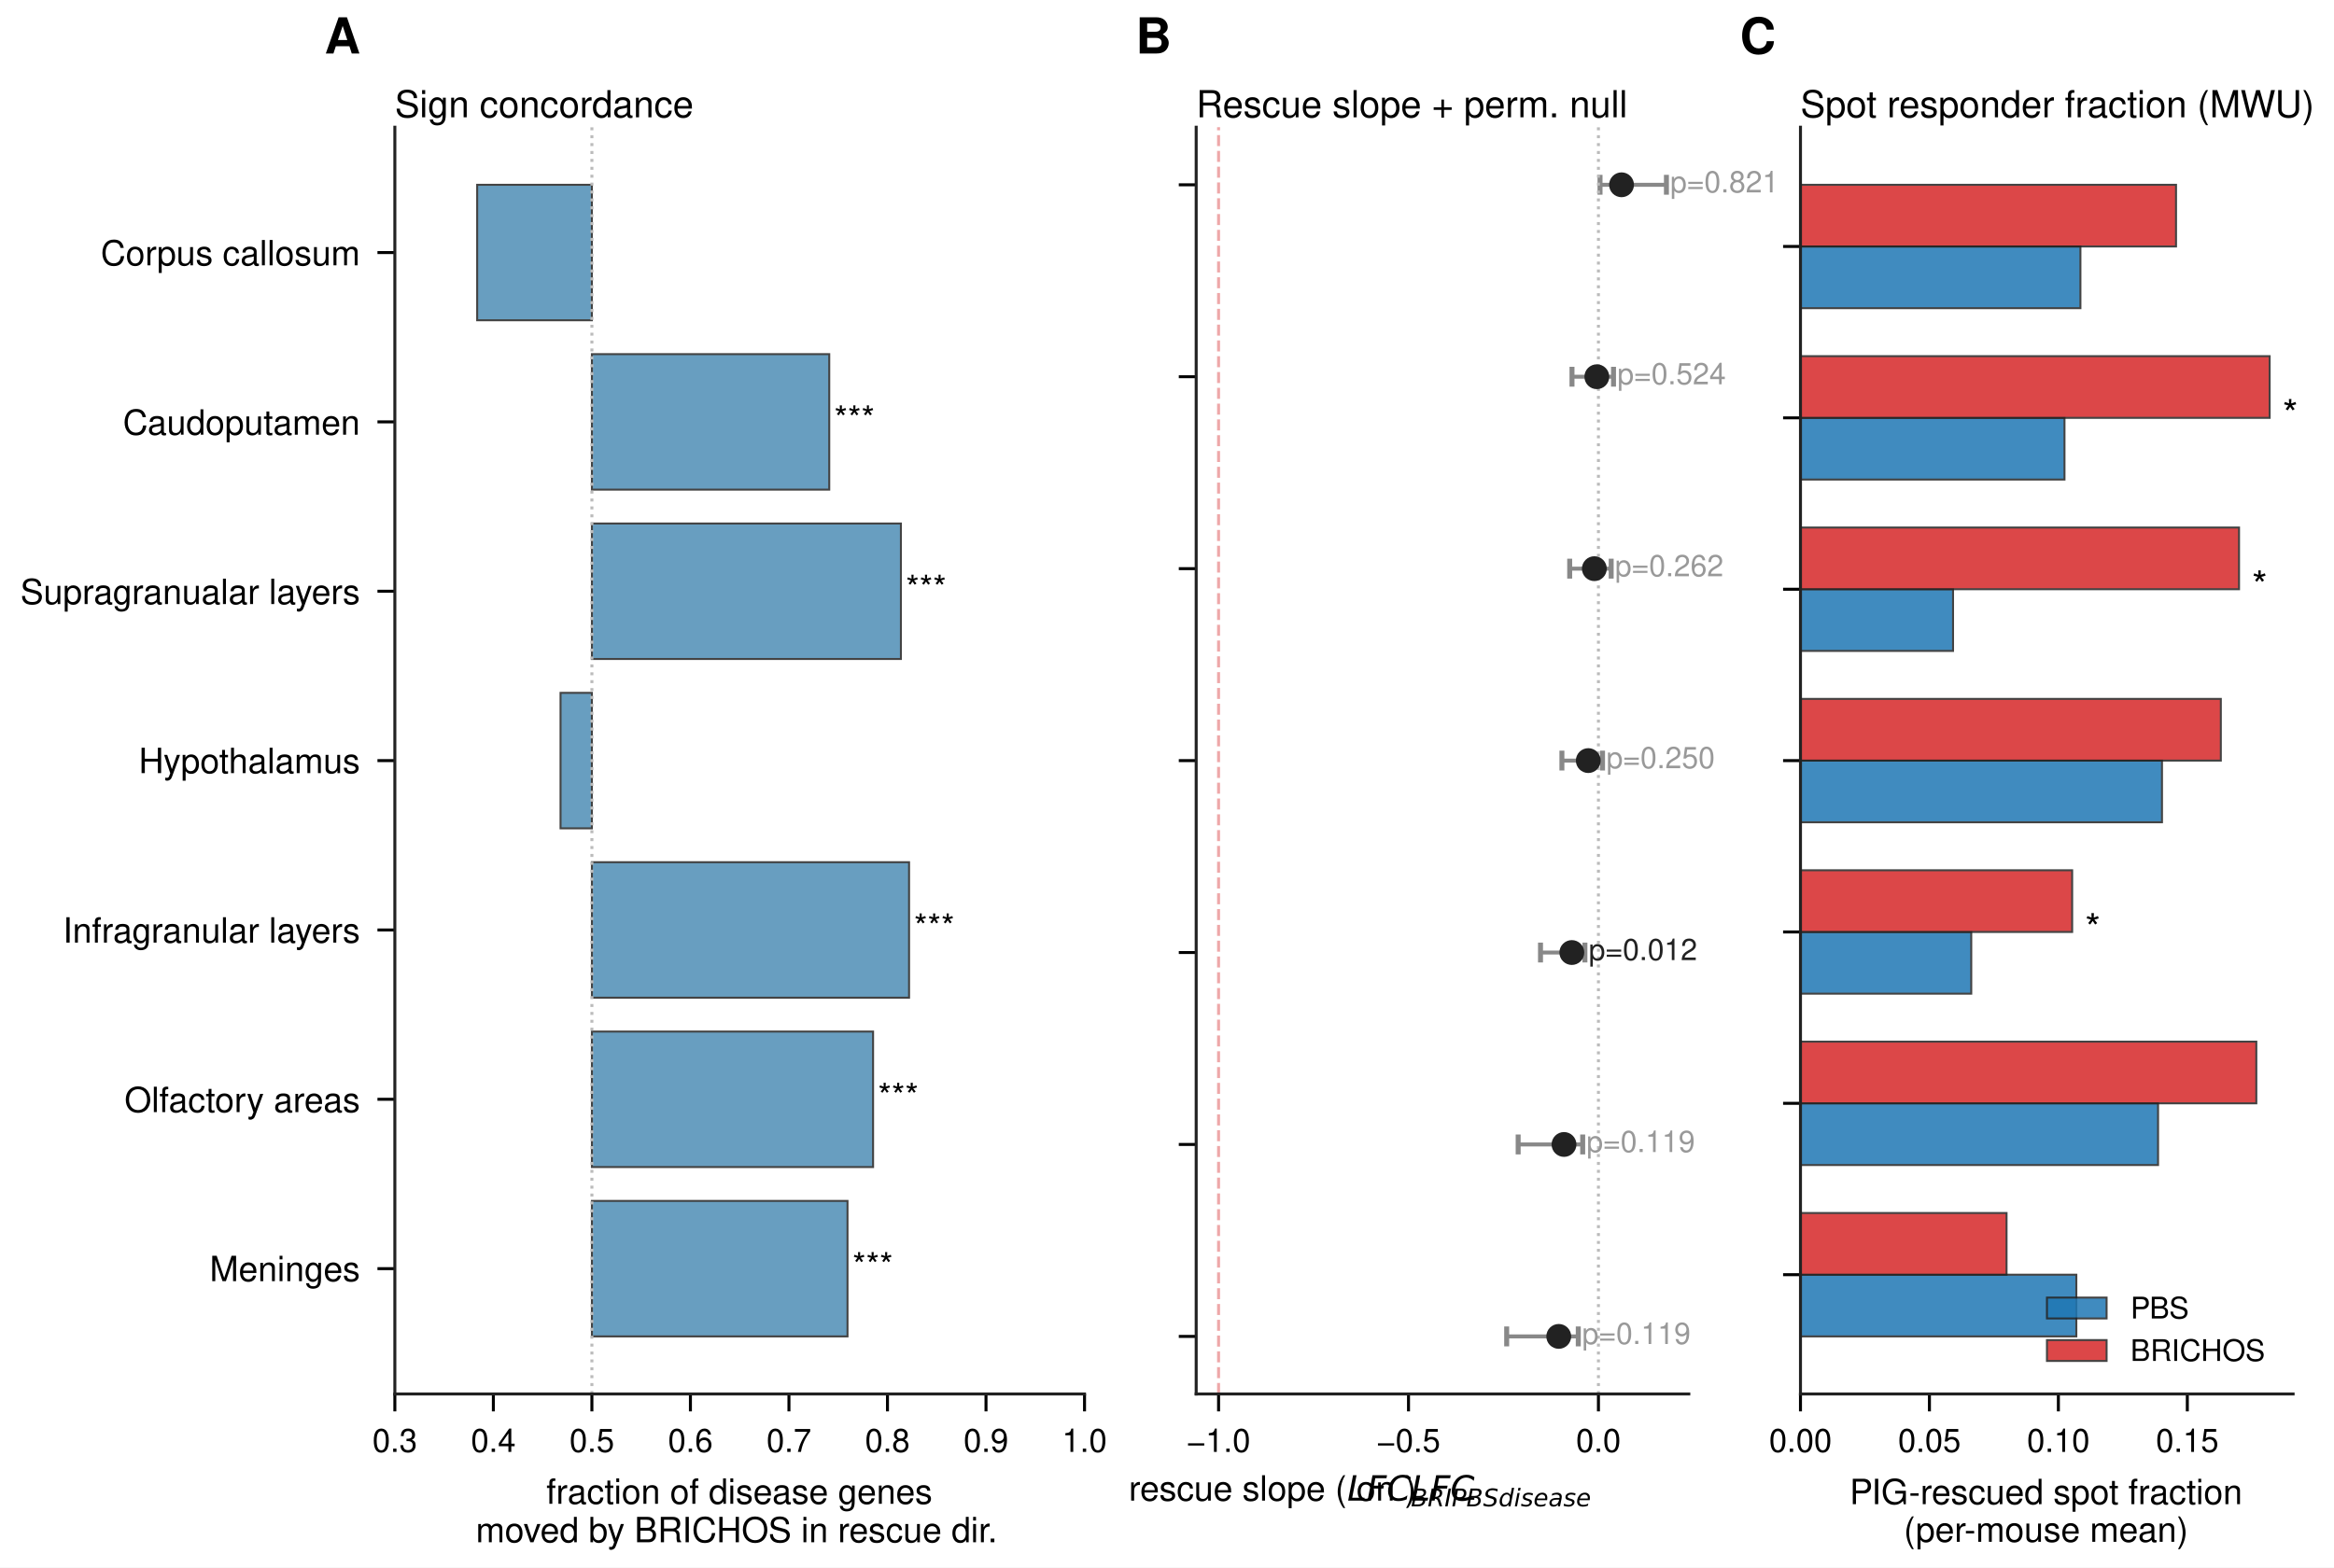
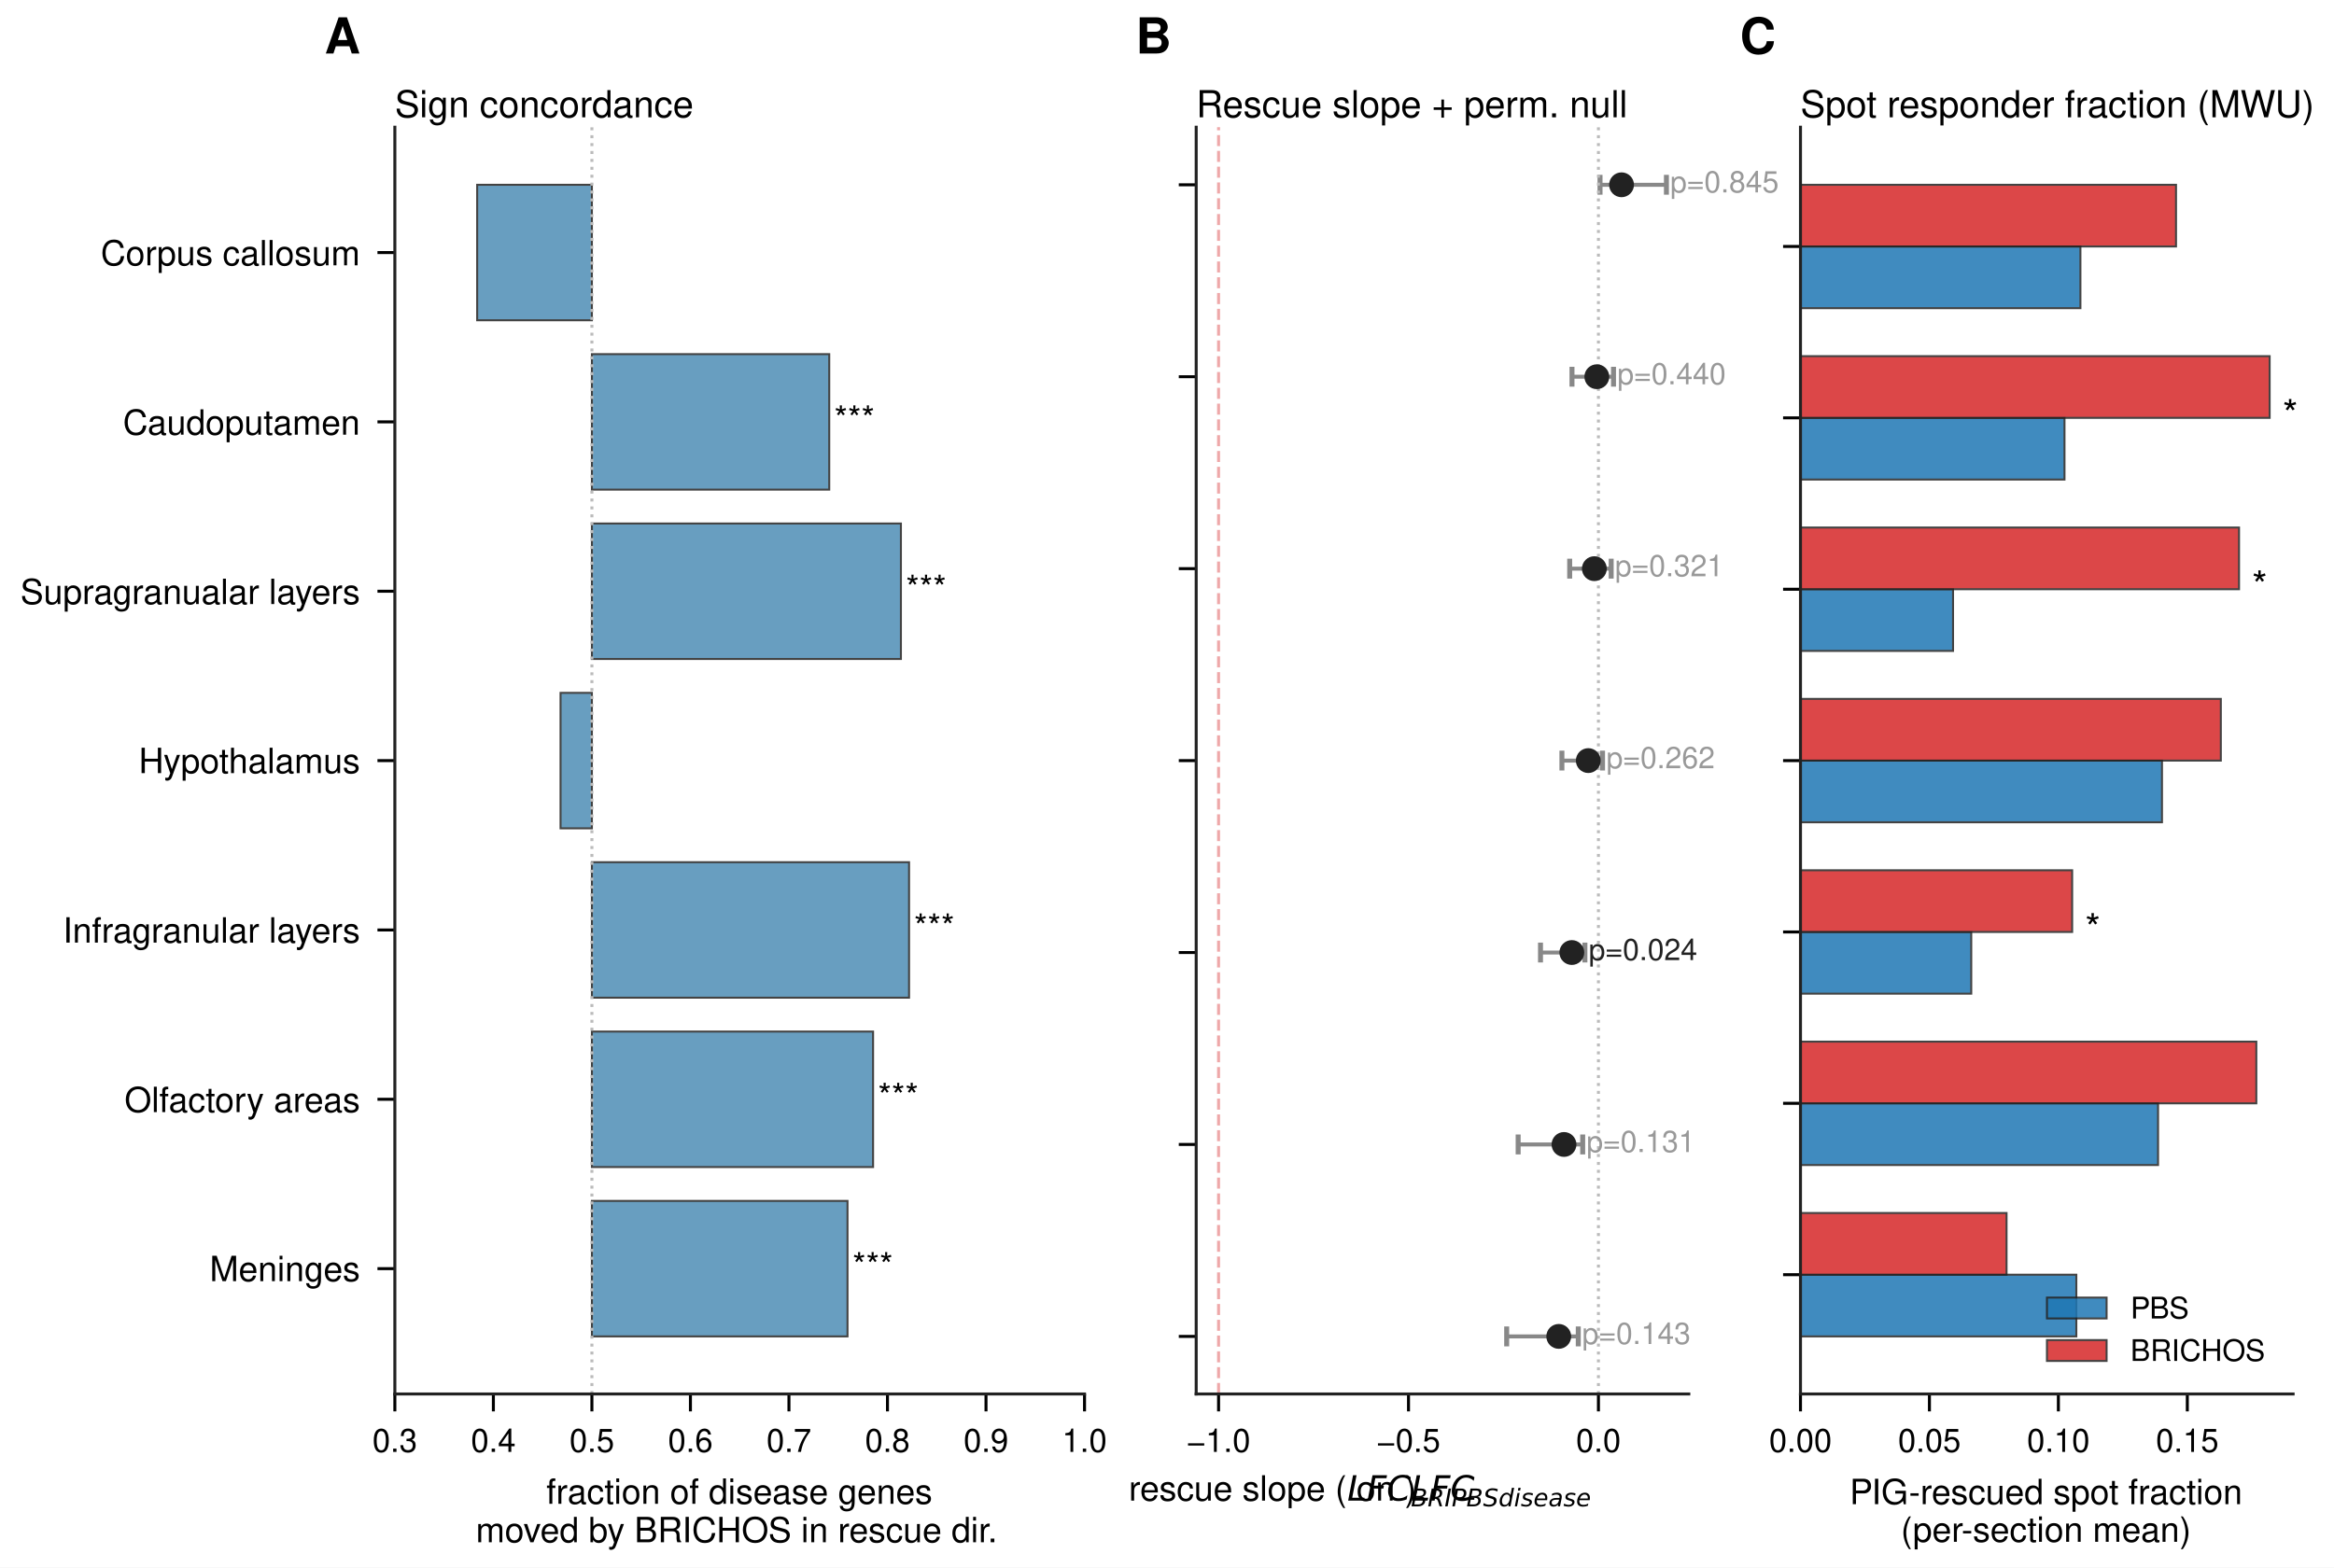
<svg xmlns="http://www.w3.org/2000/svg" xmlns:xlink="http://www.w3.org/1999/xlink" width="469.742pt" height="315.582pt" viewBox="0 0 469.742 315.582" version="1.1">
  <defs>
    <style type="text/css">*{stroke-linejoin: round; stroke-linecap: butt}</style>
  </defs>
  <g id="figure_1">
    <g id="patch_1">
      <path d="M 0 315.582  L 469.742 315.582  L 469.742 0  L 0 0  z " style="fill: #ffffff" />
    </g>
    <g id="axes_1">
      <g id="patch_2">
        <path d="M 79.467 280.633  L 218.272 280.633  L 218.272 25.609  L 79.467 25.609  z " style="fill: #ffffff" />
      </g>
      <g id="patch_3">
-         <path d="M 119.125 269.041  L 170.569 269.041  L 170.569 241.766  L 119.125 241.766  z " clip-path="url(#pfddcab8845)" style="fill: #4d8db5; opacity: 0.85; stroke: #222222; stroke-width: 0.4; stroke-linejoin: miter" />
+         <path d="M 119.125 269.041  L 170.569 269.041  L 170.569 241.766  L 119.125 241.766  z " clip-path="url(#pc66f7f567e)" style="fill: #4d8db5; opacity: 0.85; stroke: #222222; stroke-width: 0.4; stroke-linejoin: miter" />
      </g>
      <g id="patch_4">
-         <path d="M 119.125 234.947  L 175.716 234.947  L 175.716 207.672  L 119.125 207.672  z " clip-path="url(#pfddcab8845)" style="fill: #4d8db5; opacity: 0.85; stroke: #222222; stroke-width: 0.4; stroke-linejoin: miter" />
+         <path d="M 119.125 234.947  L 175.716 234.947  L 175.716 207.672  L 119.125 207.672  z " clip-path="url(#pc66f7f567e)" style="fill: #4d8db5; opacity: 0.85; stroke: #222222; stroke-width: 0.4; stroke-linejoin: miter" />
      </g>
      <g id="patch_5">
-         <path d="M 119.125 200.853  L 182.959 200.853  L 182.959 173.577  L 119.125 173.577  z " clip-path="url(#pfddcab8845)" style="fill: #4d8db5; opacity: 0.85; stroke: #222222; stroke-width: 0.4; stroke-linejoin: miter" />
+         <path d="M 119.125 200.853  L 182.959 200.853  L 182.959 173.577  L 119.125 173.577  z " clip-path="url(#pc66f7f567e)" style="fill: #4d8db5; opacity: 0.85; stroke: #222222; stroke-width: 0.4; stroke-linejoin: miter" />
      </g>
      <g id="patch_6">
-         <path d="M 119.125 166.759  L 112.816 166.759  L 112.816 139.483  L 119.125 139.483  z " clip-path="url(#pfddcab8845)" style="fill: #4d8db5; opacity: 0.85; stroke: #222222; stroke-width: 0.4; stroke-linejoin: miter" />
+         <path d="M 119.125 166.759  L 112.816 166.759  L 112.816 139.483  L 119.125 139.483  z " clip-path="url(#pc66f7f567e)" style="fill: #4d8db5; opacity: 0.85; stroke: #222222; stroke-width: 0.4; stroke-linejoin: miter" />
      </g>
      <g id="patch_7">
-         <path d="M 119.125 132.665  L 181.317 132.665  L 181.317 105.389  L 119.125 105.389  z " clip-path="url(#pfddcab8845)" style="fill: #4d8db5; opacity: 0.85; stroke: #222222; stroke-width: 0.4; stroke-linejoin: miter" />
+         <path d="M 119.125 132.665  L 181.317 132.665  L 181.317 105.389  L 119.125 105.389  z " clip-path="url(#pc66f7f567e)" style="fill: #4d8db5; opacity: 0.85; stroke: #222222; stroke-width: 0.4; stroke-linejoin: miter" />
      </g>
      <g id="patch_8">
-         <path d="M 119.125 98.57  L 166.896 98.57  L 166.896 71.295  L 119.125 71.295  z " clip-path="url(#pfddcab8845)" style="fill: #4d8db5; opacity: 0.85; stroke: #222222; stroke-width: 0.4; stroke-linejoin: miter" />
+         <path d="M 119.125 98.57  L 166.896 98.57  L 166.896 71.295  L 119.125 71.295  z " clip-path="url(#pc66f7f567e)" style="fill: #4d8db5; opacity: 0.85; stroke: #222222; stroke-width: 0.4; stroke-linejoin: miter" />
      </g>
      <g id="patch_9">
-         <path d="M 119.125 64.476  L 96.037 64.476  L 96.037 37.201  L 119.125 37.201  z " clip-path="url(#pfddcab8845)" style="fill: #4d8db5; opacity: 0.85; stroke: #222222; stroke-width: 0.4; stroke-linejoin: miter" />
+         <path d="M 119.125 64.476  L 96.037 64.476  L 96.037 37.201  L 119.125 37.201  z " clip-path="url(#pc66f7f567e)" style="fill: #4d8db5; opacity: 0.85; stroke: #222222; stroke-width: 0.4; stroke-linejoin: miter" />
      </g>
      <g id="matplotlib.axis_1">
        <g id="xtick_1">
          <g id="line2d_1">
            <defs>
-               <path id="m62002c9619" d="M 0 0  L 0 3.5  " style="stroke: #000000; stroke-width: 0.6" />
+               <path id="m43939d473d" d="M 0 0  L 0 3.5  " style="stroke: #000000; stroke-width: 0.6" />
            </defs>
            <g>
-               <use xlink:href="#m62002c9619" x="79.467" y="280.633" style="stroke: #000000; stroke-width: 0.6" />
+               <use xlink:href="#m43939d473d" x="79.467" y="280.633" style="stroke: #000000; stroke-width: 0.6" />
            </g>
          </g>
          <g id="text_1">
            <text style="font: 6.5px 'Helvetica'; text-anchor: middle" x="79.467" y="292.296" transform="rotate(-0 79.46688 292.2957)">0.3</text>
          </g>
        </g>
        <g id="xtick_2">
          <g id="line2d_2">
            <g>
-               <use xlink:href="#m62002c9619" x="99.296" y="280.633" style="stroke: #000000; stroke-width: 0.6" />
+               <use xlink:href="#m43939d473d" x="99.296" y="280.633" style="stroke: #000000; stroke-width: 0.6" />
            </g>
          </g>
          <g id="text_2">
            <text style="font: 6.5px 'Helvetica'; text-anchor: middle" x="99.296" y="292.296" transform="rotate(-0 99.29615 292.2957)">0.4</text>
          </g>
        </g>
        <g id="xtick_3">
          <g id="line2d_3">
            <g>
-               <use xlink:href="#m62002c9619" x="119.125" y="280.633" style="stroke: #000000; stroke-width: 0.6" />
+               <use xlink:href="#m43939d473d" x="119.125" y="280.633" style="stroke: #000000; stroke-width: 0.6" />
            </g>
          </g>
          <g id="text_3">
            <text style="font: 6.5px 'Helvetica'; text-anchor: middle" x="119.125" y="292.296" transform="rotate(-0 119.1254 292.2957)">0.5</text>
          </g>
        </g>
        <g id="xtick_4">
          <g id="line2d_4">
            <g>
-               <use xlink:href="#m62002c9619" x="138.955" y="280.633" style="stroke: #000000; stroke-width: 0.6" />
+               <use xlink:href="#m43939d473d" x="138.955" y="280.633" style="stroke: #000000; stroke-width: 0.6" />
            </g>
          </g>
          <g id="text_4">
            <text style="font: 6.5px 'Helvetica'; text-anchor: middle" x="138.955" y="292.296" transform="rotate(-0 138.9547 292.2957)">0.6</text>
          </g>
        </g>
        <g id="xtick_5">
          <g id="line2d_5">
            <g>
-               <use xlink:href="#m62002c9619" x="158.784" y="280.633" style="stroke: #000000; stroke-width: 0.6" />
+               <use xlink:href="#m43939d473d" x="158.784" y="280.633" style="stroke: #000000; stroke-width: 0.6" />
            </g>
          </g>
          <g id="text_5">
            <text style="font: 6.5px 'Helvetica'; text-anchor: middle" x="158.784" y="292.296" transform="rotate(-0 158.784 292.2957)">0.7</text>
          </g>
        </g>
        <g id="xtick_6">
          <g id="line2d_6">
            <g>
-               <use xlink:href="#m62002c9619" x="178.613" y="280.633" style="stroke: #000000; stroke-width: 0.6" />
+               <use xlink:href="#m43939d473d" x="178.613" y="280.633" style="stroke: #000000; stroke-width: 0.6" />
            </g>
          </g>
          <g id="text_6">
            <text style="font: 6.5px 'Helvetica'; text-anchor: middle" x="178.613" y="292.296" transform="rotate(-0 178.6132 292.2957)">0.8</text>
          </g>
        </g>
        <g id="xtick_7">
          <g id="line2d_7">
            <g>
-               <use xlink:href="#m62002c9619" x="198.443" y="280.633" style="stroke: #000000; stroke-width: 0.6" />
+               <use xlink:href="#m43939d473d" x="198.443" y="280.633" style="stroke: #000000; stroke-width: 0.6" />
            </g>
          </g>
          <g id="text_7">
            <text style="font: 6.5px 'Helvetica'; text-anchor: middle" x="198.443" y="292.296" transform="rotate(-0 198.4425 292.2957)">0.9</text>
          </g>
        </g>
        <g id="xtick_8">
          <g id="line2d_8">
            <g>
-               <use xlink:href="#m62002c9619" x="218.272" y="280.633" style="stroke: #000000; stroke-width: 0.6" />
+               <use xlink:href="#m43939d473d" x="218.272" y="280.633" style="stroke: #000000; stroke-width: 0.6" />
            </g>
          </g>
          <g id="text_8">
            <text style="font: 6.5px 'Helvetica'; text-anchor: middle" x="218.272" y="292.296" transform="rotate(-0 218.2718 292.2957)">1.0</text>
          </g>
        </g>
        <g id="text_9">
          <text style="font: 7px 'Helvetica'" transform="translate(109.9586 302.7431)">fraction of disease genes</text>
          <text style="font: 7px 'Helvetica'" transform="translate(95.76996 310.4816)">moved by BRICHOS in rescue dir.</text>
        </g>
      </g>
      <g id="matplotlib.axis_2">
        <g id="ytick_1">
          <g id="line2d_9">
            <defs>
-               <path id="m551e6892c4" d="M 0 0  L -3.5 0  " style="stroke: #000000; stroke-width: 0.6" />
+               <path id="m533d165329" d="M 0 0  L -3.5 0  " style="stroke: #000000; stroke-width: 0.6" />
            </defs>
            <g>
-               <use xlink:href="#m551e6892c4" x="79.467" y="255.403" style="stroke: #000000; stroke-width: 0.6" />
+               <use xlink:href="#m533d165329" x="79.467" y="255.403" style="stroke: #000000; stroke-width: 0.6" />
            </g>
          </g>
          <g id="text_10">
            <text style="font: 7px 'Helvetica'; text-anchor: end" x="72.467" y="257.914" transform="rotate(-0 72.46688 257.9141)">Meninges</text>
          </g>
        </g>
        <g id="ytick_2">
          <g id="line2d_10">
            <g>
-               <use xlink:href="#m551e6892c4" x="79.467" y="221.309" style="stroke: #000000; stroke-width: 0.6" />
+               <use xlink:href="#m533d165329" x="79.467" y="221.309" style="stroke: #000000; stroke-width: 0.6" />
            </g>
          </g>
          <g id="text_11">
            <text style="font: 7px 'Helvetica'; text-anchor: end" x="72.467" y="223.888" transform="rotate(-0 72.46688 223.8883)">Olfactory areas</text>
          </g>
        </g>
        <g id="ytick_3">
          <g id="line2d_11">
            <g>
-               <use xlink:href="#m551e6892c4" x="79.467" y="187.215" style="stroke: #000000; stroke-width: 0.6" />
+               <use xlink:href="#m533d165329" x="79.467" y="187.215" style="stroke: #000000; stroke-width: 0.6" />
            </g>
          </g>
          <g id="text_12">
            <text style="font: 7px 'Helvetica'; text-anchor: end" x="72.467" y="189.761" transform="rotate(-0 72.46688 189.7614)">Infragranular layers</text>
          </g>
        </g>
        <g id="ytick_4">
          <g id="line2d_12">
            <g>
-               <use xlink:href="#m551e6892c4" x="79.467" y="153.121" style="stroke: #000000; stroke-width: 0.6" />
+               <use xlink:href="#m533d165329" x="79.467" y="153.121" style="stroke: #000000; stroke-width: 0.6" />
            </g>
          </g>
          <g id="text_13">
            <text style="font: 7px 'Helvetica'; text-anchor: end" x="72.467" y="155.64" transform="rotate(-0 72.46688 155.6399)">Hypothalamus</text>
          </g>
        </g>
        <g id="ytick_5">
          <g id="line2d_13">
            <g>
-               <use xlink:href="#m551e6892c4" x="79.467" y="119.027" style="stroke: #000000; stroke-width: 0.6" />
+               <use xlink:href="#m533d165329" x="79.467" y="119.027" style="stroke: #000000; stroke-width: 0.6" />
            </g>
          </g>
          <g id="text_14">
            <text style="font: 7px 'Helvetica'; text-anchor: end" x="72.467" y="121.606" transform="rotate(-0 72.46688 121.606)">Supragranualar layers</text>
          </g>
        </g>
        <g id="ytick_6">
          <g id="line2d_14">
            <g>
-               <use xlink:href="#m551e6892c4" x="79.467" y="84.933" style="stroke: #000000; stroke-width: 0.6" />
+               <use xlink:href="#m533d165329" x="79.467" y="84.933" style="stroke: #000000; stroke-width: 0.6" />
            </g>
          </g>
          <g id="text_15">
            <text style="font: 7px 'Helvetica'; text-anchor: end" x="72.467" y="87.512" transform="rotate(-0 72.46688 87.51184)">Caudoputamen</text>
          </g>
        </g>
        <g id="ytick_7">
          <g id="line2d_15">
            <g>
-               <use xlink:href="#m551e6892c4" x="79.467" y="50.839" style="stroke: #000000; stroke-width: 0.6" />
+               <use xlink:href="#m533d165329" x="79.467" y="50.839" style="stroke: #000000; stroke-width: 0.6" />
            </g>
          </g>
          <g id="text_16">
            <text style="font: 7px 'Helvetica'; text-anchor: end" x="72.467" y="53.418" transform="rotate(-0 72.46688 53.41772)">Corpus callosum</text>
          </g>
        </g>
      </g>
      <g id="line2d_16">
-         <path d="M 119.125 280.633  L 119.125 25.609  " clip-path="url(#pfddcab8845)" style="fill: none; stroke-dasharray: 0.6,0.99; stroke-dashoffset: 0; stroke: #bbbbbb; stroke-width: 0.6" />
+         <path d="M 119.125 280.633  L 119.125 25.609  " clip-path="url(#pc66f7f567e)" style="fill: none; stroke-dasharray: 0.6,0.99; stroke-dashoffset: 0; stroke: #bbbbbb; stroke-width: 0.6" />
      </g>
      <g id="patch_10">
        <path d="M 79.467 280.633  L 79.467 25.609  " style="fill: none; stroke: #222222; stroke-width: 0.6; stroke-linejoin: miter; stroke-linecap: square" />
      </g>
      <g id="patch_11">
        <path d="M 79.467 280.633  L 218.272 280.633  " style="fill: none; stroke: #222222; stroke-width: 0.6; stroke-linejoin: miter; stroke-linecap: square" />
      </g>
      <g id="text_17">
        <text style="font: 7px 'Helvetica'; text-anchor: start" x="171.561" y="257.185" transform="rotate(-0 171.5608 257.1845)">***</text>
      </g>
      <g id="text_18">
        <text style="font: 7px 'Helvetica'; text-anchor: start" x="176.707" y="223.09" transform="rotate(-0 176.7073 223.0904)">***</text>
      </g>
      <g id="text_19">
        <text style="font: 7px 'Helvetica'; text-anchor: start" x="183.951" y="188.996" transform="rotate(-0 183.9508 188.9963)">***</text>
      </g>
      <g id="text_20">
        <text style="font: 7px 'Helvetica'; text-anchor: start" x="182.309" y="120.808" transform="rotate(-0 182.3087 120.8081)">***</text>
      </g>
      <g id="text_21">
        <text style="font: 7px 'Helvetica'; text-anchor: start" x="167.887" y="86.714" transform="rotate(-0 167.8874 86.71395)">***</text>
      </g>
      <g id="text_22">
        <text style="font: 700 10px 'Helvetica'; text-anchor: end" x="72.527" y="10.773" transform="rotate(-0 72.52663 10.77344)">A</text>
      </g>
      <g id="text_23">
        <text style="font: 7.5px 'Helvetica'; text-anchor: start" x="79.467" y="23.609" transform="rotate(-0 79.46688 23.60901)">Sign concordance</text>
      </g>
    </g>
    <g id="axes_2">
      <g id="patch_12">
        <path d="M 240.745 280.633  L 339.891 280.633  L 339.891 25.609  L 240.745 25.609  z " style="fill: #ffffff" />
      </g>
      <g id="matplotlib.axis_3">
        <g id="xtick_9">
          <g id="line2d_17">
            <g>
-               <use xlink:href="#m62002c9619" x="245.252" y="280.633" style="stroke: #000000; stroke-width: 0.6" />
+               <use xlink:href="#m43939d473d" x="245.252" y="280.633" style="stroke: #000000; stroke-width: 0.6" />
            </g>
          </g>
          <g id="text_24">
            <text style="font: 6.5px 'Helvetica'; text-anchor: middle" x="245.252" y="292.296" transform="rotate(-0 245.2516 292.2957)">−1.0</text>
          </g>
        </g>
        <g id="xtick_10">
          <g id="line2d_18">
            <g>
-               <use xlink:href="#m62002c9619" x="283.477" y="280.633" style="stroke: #000000; stroke-width: 0.6" />
+               <use xlink:href="#m43939d473d" x="283.477" y="280.633" style="stroke: #000000; stroke-width: 0.6" />
            </g>
          </g>
          <g id="text_25">
            <text style="font: 6.5px 'Helvetica'; text-anchor: middle" x="283.477" y="292.296" transform="rotate(-0 283.4775 292.2957)">−0.5</text>
          </g>
        </g>
        <g id="xtick_11">
          <g id="line2d_19">
            <g>
-               <use xlink:href="#m62002c9619" x="321.703" y="280.633" style="stroke: #000000; stroke-width: 0.6" />
+               <use xlink:href="#m43939d473d" x="321.703" y="280.633" style="stroke: #000000; stroke-width: 0.6" />
            </g>
          </g>
          <g id="text_26">
            <text style="font: 6.5px 'Helvetica'; text-anchor: middle" x="321.703" y="292.296" transform="rotate(-0 321.7033 292.2957)">0.0</text>
          </g>
        </g>
        <g id="text_27">
          <g transform="translate(227.1781 302.9006)">
            <text>
              <tspan style="font: 7px 'Helvetica'" x="0 2.331 6.224 9.724 13.224 17.117 21.01 22.955 26.455 28.01 31.903 35.796 39.689 41.634 80.624 82.569 86.462 90.355 123.914" y="-0.797">rescue slope ( on )</tspan>
              <tspan style="font: oblique 7px 'DejaVu Sans'" x="43.965 47.865 51.892 92.3 96.199 100.226" y="-0.797">LFCLFC</tspan>
              <tspan style="font: oblique 4.9px 'DejaVu Sans'" x="56.779 60.141 63.546 71.006 73.96 77.322 105.113 108.224 109.585 112.138 115.153 118.155 120.708" y="0.352">BRIPBSdisease</tspan>
              <tspan style="font: 4.9px 'DejaVu Sans'" x="65.945" y="0.352">−</tspan>
            </text>
          </g>
        </g>
      </g>
      <g id="matplotlib.axis_4">
        <g id="ytick_8">
          <g id="line2d_20">
            <g>
-               <use xlink:href="#m551e6892c4" x="240.745" y="269.041" style="stroke: #000000; stroke-width: 0.6" />
+               <use xlink:href="#m533d165329" x="240.745" y="269.041" style="stroke: #000000; stroke-width: 0.6" />
            </g>
          </g>
        </g>
        <g id="ytick_9">
          <g id="line2d_21">
            <g>
-               <use xlink:href="#m551e6892c4" x="240.745" y="230.401" style="stroke: #000000; stroke-width: 0.6" />
+               <use xlink:href="#m533d165329" x="240.745" y="230.401" style="stroke: #000000; stroke-width: 0.6" />
            </g>
          </g>
        </g>
        <g id="ytick_10">
          <g id="line2d_22">
            <g>
-               <use xlink:href="#m551e6892c4" x="240.745" y="191.761" style="stroke: #000000; stroke-width: 0.6" />
+               <use xlink:href="#m533d165329" x="240.745" y="191.761" style="stroke: #000000; stroke-width: 0.6" />
            </g>
          </g>
        </g>
        <g id="ytick_11">
          <g id="line2d_23">
            <g>
-               <use xlink:href="#m551e6892c4" x="240.745" y="153.121" style="stroke: #000000; stroke-width: 0.6" />
+               <use xlink:href="#m533d165329" x="240.745" y="153.121" style="stroke: #000000; stroke-width: 0.6" />
            </g>
          </g>
        </g>
        <g id="ytick_12">
          <g id="line2d_24">
            <g>
-               <use xlink:href="#m551e6892c4" x="240.745" y="114.481" style="stroke: #000000; stroke-width: 0.6" />
+               <use xlink:href="#m533d165329" x="240.745" y="114.481" style="stroke: #000000; stroke-width: 0.6" />
            </g>
          </g>
        </g>
        <g id="ytick_13">
          <g id="line2d_25">
            <g>
-               <use xlink:href="#m551e6892c4" x="240.745" y="75.841" style="stroke: #000000; stroke-width: 0.6" />
+               <use xlink:href="#m533d165329" x="240.745" y="75.841" style="stroke: #000000; stroke-width: 0.6" />
            </g>
          </g>
        </g>
        <g id="ytick_14">
          <g id="line2d_26">
            <g>
-               <use xlink:href="#m551e6892c4" x="240.745" y="37.201" style="stroke: #000000; stroke-width: 0.6" />
+               <use xlink:href="#m533d165329" x="240.745" y="37.201" style="stroke: #000000; stroke-width: 0.6" />
            </g>
          </g>
        </g>
      </g>
      <g id="LineCollection_1">
-         <path d="M 303.235 269.041  L 317.644 269.041  " clip-path="url(#p47c2a158eb)" style="fill: none; stroke: #888888; stroke-width: 0.8" />
-         <path d="M 305.546 230.401  L 318.533 230.401  " clip-path="url(#p47c2a158eb)" style="fill: none; stroke: #888888; stroke-width: 0.8" />
-         <path d="M 310.043 191.761  L 318.98 191.761  " clip-path="url(#p47c2a158eb)" style="fill: none; stroke: #888888; stroke-width: 0.8" />
-         <path d="M 314.35 153.121  L 322.526 153.121  " clip-path="url(#p47c2a158eb)" style="fill: none; stroke: #888888; stroke-width: 0.8" />
-         <path d="M 315.917 114.481  L 324.266 114.481  " clip-path="url(#p47c2a158eb)" style="fill: none; stroke: #888888; stroke-width: 0.8" />
-         <path d="M 316.379 75.841  L 324.737 75.841  " clip-path="url(#p47c2a158eb)" style="fill: none; stroke: #888888; stroke-width: 0.8" />
-         <path d="M 322.023 37.201  L 335.385 37.201  " clip-path="url(#p47c2a158eb)" style="fill: none; stroke: #888888; stroke-width: 0.8" />
+         <path d="M 303.235 269.041  L 317.644 269.041  " clip-path="url(#pf9bbacd1ba)" style="fill: none; stroke: #888888; stroke-width: 0.8" />
+         <path d="M 305.546 230.401  L 318.533 230.401  " clip-path="url(#pf9bbacd1ba)" style="fill: none; stroke: #888888; stroke-width: 0.8" />
+         <path d="M 310.043 191.761  L 318.98 191.761  " clip-path="url(#pf9bbacd1ba)" style="fill: none; stroke: #888888; stroke-width: 0.8" />
+         <path d="M 314.35 153.121  L 322.526 153.121  " clip-path="url(#pf9bbacd1ba)" style="fill: none; stroke: #888888; stroke-width: 0.8" />
+         <path d="M 315.917 114.481  L 324.266 114.481  " clip-path="url(#pf9bbacd1ba)" style="fill: none; stroke: #888888; stroke-width: 0.8" />
+         <path d="M 316.379 75.841  L 324.737 75.841  " clip-path="url(#pf9bbacd1ba)" style="fill: none; stroke: #888888; stroke-width: 0.8" />
+         <path d="M 322.023 37.201  L 335.385 37.201  " clip-path="url(#pf9bbacd1ba)" style="fill: none; stroke: #888888; stroke-width: 0.8" />
      </g>
      <g id="line2d_27">
        <defs>
-           <path id="m6b624840bc" d="M 0 2  L 0 -2  " style="stroke: #888888" />
+           <path id="m9e287542b3" d="M 0 2  L 0 -2  " style="stroke: #888888" />
        </defs>
-         <g clip-path="url(#p47c2a158eb)">
-           <use xlink:href="#m6b624840bc" x="303.235" y="269.041" style="fill: #888888; stroke: #888888" />
-           <use xlink:href="#m6b624840bc" x="305.546" y="230.401" style="fill: #888888; stroke: #888888" />
-           <use xlink:href="#m6b624840bc" x="310.043" y="191.761" style="fill: #888888; stroke: #888888" />
-           <use xlink:href="#m6b624840bc" x="314.35" y="153.121" style="fill: #888888; stroke: #888888" />
-           <use xlink:href="#m6b624840bc" x="315.917" y="114.481" style="fill: #888888; stroke: #888888" />
-           <use xlink:href="#m6b624840bc" x="316.379" y="75.841" style="fill: #888888; stroke: #888888" />
-           <use xlink:href="#m6b624840bc" x="322.023" y="37.201" style="fill: #888888; stroke: #888888" />
+         <g clip-path="url(#pf9bbacd1ba)">
+           <use xlink:href="#m9e287542b3" x="303.235" y="269.041" style="fill: #888888; stroke: #888888" />
+           <use xlink:href="#m9e287542b3" x="305.546" y="230.401" style="fill: #888888; stroke: #888888" />
+           <use xlink:href="#m9e287542b3" x="310.043" y="191.761" style="fill: #888888; stroke: #888888" />
+           <use xlink:href="#m9e287542b3" x="314.35" y="153.121" style="fill: #888888; stroke: #888888" />
+           <use xlink:href="#m9e287542b3" x="315.917" y="114.481" style="fill: #888888; stroke: #888888" />
+           <use xlink:href="#m9e287542b3" x="316.379" y="75.841" style="fill: #888888; stroke: #888888" />
+           <use xlink:href="#m9e287542b3" x="322.023" y="37.201" style="fill: #888888; stroke: #888888" />
        </g>
      </g>
      <g id="line2d_28">
-         <g clip-path="url(#p47c2a158eb)">
-           <use xlink:href="#m6b624840bc" x="317.644" y="269.041" style="fill: #888888; stroke: #888888" />
-           <use xlink:href="#m6b624840bc" x="318.533" y="230.401" style="fill: #888888; stroke: #888888" />
-           <use xlink:href="#m6b624840bc" x="318.98" y="191.761" style="fill: #888888; stroke: #888888" />
-           <use xlink:href="#m6b624840bc" x="322.526" y="153.121" style="fill: #888888; stroke: #888888" />
-           <use xlink:href="#m6b624840bc" x="324.266" y="114.481" style="fill: #888888; stroke: #888888" />
-           <use xlink:href="#m6b624840bc" x="324.737" y="75.841" style="fill: #888888; stroke: #888888" />
-           <use xlink:href="#m6b624840bc" x="335.385" y="37.201" style="fill: #888888; stroke: #888888" />
+         <g clip-path="url(#pf9bbacd1ba)">
+           <use xlink:href="#m9e287542b3" x="317.644" y="269.041" style="fill: #888888; stroke: #888888" />
+           <use xlink:href="#m9e287542b3" x="318.533" y="230.401" style="fill: #888888; stroke: #888888" />
+           <use xlink:href="#m9e287542b3" x="318.98" y="191.761" style="fill: #888888; stroke: #888888" />
+           <use xlink:href="#m9e287542b3" x="322.526" y="153.121" style="fill: #888888; stroke: #888888" />
+           <use xlink:href="#m9e287542b3" x="324.266" y="114.481" style="fill: #888888; stroke: #888888" />
+           <use xlink:href="#m9e287542b3" x="324.737" y="75.841" style="fill: #888888; stroke: #888888" />
+           <use xlink:href="#m9e287542b3" x="335.385" y="37.201" style="fill: #888888; stroke: #888888" />
        </g>
      </g>
      <g id="line2d_29">
-         <path d="M 321.703 280.633  L 321.703 25.609  " clip-path="url(#p47c2a158eb)" style="fill: none; stroke-dasharray: 0.6,0.99; stroke-dashoffset: 0; stroke: #bbbbbb; stroke-width: 0.6" />
+         <path d="M 321.703 280.633  L 321.703 25.609  " clip-path="url(#pf9bbacd1ba)" style="fill: none; stroke-dasharray: 0.6,0.99; stroke-dashoffset: 0; stroke: #bbbbbb; stroke-width: 0.6" />
      </g>
      <g id="line2d_30">
-         <path d="M 245.252 280.633  L 245.252 25.609  " clip-path="url(#p47c2a158eb)" style="fill: none; stroke-dasharray: 2.22,0.96; stroke-dashoffset: 0; stroke: #d62728; stroke-opacity: 0.4; stroke-width: 0.6" />
+         <path d="M 245.252 280.633  L 245.252 25.609  " clip-path="url(#pf9bbacd1ba)" style="fill: none; stroke-dasharray: 2.22,0.96; stroke-dashoffset: 0; stroke: #d62728; stroke-opacity: 0.4; stroke-width: 0.6" />
      </g>
      <g id="line2d_31">
        <defs>
-           <path id="m0abd1426d8" d="M 0 2  C 0.53 2 1.039 1.789 1.414 1.414  C 1.789 1.039 2 0.53 2 0  C 2 -0.53 1.789 -1.039 1.414 -1.414  C 1.039 -1.789 0.53 -2 0 -2  C -0.53 -2 -1.039 -1.789 -1.414 -1.414  C -1.789 -1.039 -2 -0.53 -2 0  C -2 0.53 -1.789 1.039 -1.414 1.414  C -1.039 1.789 -0.53 2 0 2  z " style="stroke: #222222" />
+           <path id="m93a0290fe4" d="M 0 2  C 0.53 2 1.039 1.789 1.414 1.414  C 1.789 1.039 2 0.53 2 0  C 2 -0.53 1.789 -1.039 1.414 -1.414  C 1.039 -1.789 0.53 -2 0 -2  C -0.53 -2 -1.039 -1.789 -1.414 -1.414  C -1.789 -1.039 -2 -0.53 -2 0  C -2 0.53 -1.789 1.039 -1.414 1.414  C -1.039 1.789 -0.53 2 0 2  z " style="stroke: #222222" />
        </defs>
-         <g clip-path="url(#p47c2a158eb)">
-           <use xlink:href="#m0abd1426d8" x="313.715" y="269.041" style="fill: #222222; stroke: #222222" />
-           <use xlink:href="#m0abd1426d8" x="314.772" y="230.401" style="fill: #222222; stroke: #222222" />
-           <use xlink:href="#m0abd1426d8" x="316.346" y="191.761" style="fill: #222222; stroke: #222222" />
-           <use xlink:href="#m0abd1426d8" x="319.661" y="153.121" style="fill: #222222; stroke: #222222" />
-           <use xlink:href="#m0abd1426d8" x="320.88" y="114.481" style="fill: #222222; stroke: #222222" />
-           <use xlink:href="#m0abd1426d8" x="321.379" y="75.841" style="fill: #222222; stroke: #222222" />
-           <use xlink:href="#m0abd1426d8" x="326.353" y="37.201" style="fill: #222222; stroke: #222222" />
+         <g clip-path="url(#pf9bbacd1ba)">
+           <use xlink:href="#m93a0290fe4" x="313.715" y="269.041" style="fill: #222222; stroke: #222222" />
+           <use xlink:href="#m93a0290fe4" x="314.772" y="230.401" style="fill: #222222; stroke: #222222" />
+           <use xlink:href="#m93a0290fe4" x="316.346" y="191.761" style="fill: #222222; stroke: #222222" />
+           <use xlink:href="#m93a0290fe4" x="319.661" y="153.121" style="fill: #222222; stroke: #222222" />
+           <use xlink:href="#m93a0290fe4" x="320.88" y="114.481" style="fill: #222222; stroke: #222222" />
+           <use xlink:href="#m93a0290fe4" x="321.379" y="75.841" style="fill: #222222; stroke: #222222" />
+           <use xlink:href="#m93a0290fe4" x="326.353" y="37.201" style="fill: #222222; stroke: #222222" />
        </g>
      </g>
      <g id="patch_13">
        <path d="M 240.745 280.633  L 240.745 25.609  " style="fill: none; stroke: #222222; stroke-width: 0.6; stroke-linejoin: miter; stroke-linecap: square" />
      </g>
      <g id="patch_14">
        <path d="M 240.745 280.633  L 339.891 280.633  " style="fill: none; stroke: #222222; stroke-width: 0.6; stroke-linejoin: miter; stroke-linecap: square" />
      </g>
      <g id="text_28">
-         <text style="fill: #999999; font: 6px 'Helvetica'; text-anchor: start" x="318.409" y="270.568" transform="rotate(-0 318.4087 270.5677)">p=0.119</text>
+         <text style="fill: #999999; font: 6px 'Helvetica'; text-anchor: start" x="318.409" y="270.568" transform="rotate(-0 318.4087 270.5677)">p=0.143</text>
      </g>
      <g id="text_29">
-         <text style="fill: #999999; font: 6px 'Helvetica'; text-anchor: start" x="319.297" y="231.928" transform="rotate(-0 319.2974 231.9277)">p=0.119</text>
+         <text style="fill: #999999; font: 6px 'Helvetica'; text-anchor: start" x="319.297" y="231.928" transform="rotate(-0 319.2974 231.9277)">p=0.131</text>
      </g>
      <g id="text_30">
-         <text style="fill: #222222; font: 6px 'Helvetica'; text-anchor: start" x="319.744" y="193.288" transform="rotate(-0 319.744 193.2877)">p=0.012</text>
+         <text style="fill: #222222; font: 6px 'Helvetica'; text-anchor: start" x="319.744" y="193.288" transform="rotate(-0 319.744 193.2877)">p=0.024</text>
      </g>
      <g id="text_31">
-         <text style="fill: #999999; font: 6px 'Helvetica'; text-anchor: start" x="323.291" y="154.648" transform="rotate(-0 323.2907 154.6477)">p=0.250</text>
+         <text style="fill: #999999; font: 6px 'Helvetica'; text-anchor: start" x="323.291" y="154.648" transform="rotate(-0 323.2907 154.6477)">p=0.262</text>
      </g>
      <g id="text_32">
-         <text style="fill: #999999; font: 6px 'Helvetica'; text-anchor: start" x="325.031" y="116.008" transform="rotate(-0 325.0306 116.0077)">p=0.262</text>
+         <text style="fill: #999999; font: 6px 'Helvetica'; text-anchor: start" x="325.031" y="116.008" transform="rotate(-0 325.0306 116.0077)">p=0.321</text>
      </g>
      <g id="text_33">
-         <text style="fill: #999999; font: 6px 'Helvetica'; text-anchor: start" x="325.501" y="77.368" transform="rotate(-0 325.5012 77.36773)">p=0.524</text>
+         <text style="fill: #999999; font: 6px 'Helvetica'; text-anchor: start" x="325.501" y="77.368" transform="rotate(-0 325.5012 77.36773)">p=0.440</text>
      </g>
      <g id="text_34">
-         <text style="fill: #999999; font: 6px 'Helvetica'; text-anchor: start" x="336.149" y="38.728" transform="rotate(-0 336.1492 38.72773)">p=0.821</text>
+         <text style="fill: #999999; font: 6px 'Helvetica'; text-anchor: start" x="336.149" y="38.728" transform="rotate(-0 336.1492 38.72773)">p=0.845</text>
      </g>
      <g id="text_35">
        <text style="font: 700 10px 'Helvetica'; text-anchor: end" x="235.788" y="10.773" transform="rotate(-0 235.7876 10.77344)">B</text>
      </g>
      <g id="text_36">
        <text style="font: 7.5px 'Helvetica'; text-anchor: start" x="240.745" y="23.609" transform="rotate(-0 240.745 23.60901)">Rescue slope + perm. null</text>
      </g>
    </g>
    <g id="axes_3">
      <g id="patch_15">
        <path d="M 362.365 280.633  L 461.511 280.633  L 461.511 25.609  L 362.365 25.609  z " style="fill: #ffffff" />
      </g>
      <g id="patch_16">
-         <path d="M 362.365 269.041  L 417.885 269.041  L 417.885 256.621  L 362.365 256.621  z " clip-path="url(#p24a7d0adc7)" style="fill: #1f77b4; opacity: 0.85; stroke: #222222; stroke-width: 0.4; stroke-linejoin: miter" />
+         <path d="M 362.365 269.041  L 417.885 269.041  L 417.885 256.621  L 362.365 256.621  z " clip-path="url(#pbc6b9e6a7e)" style="fill: #1f77b4; opacity: 0.85; stroke: #222222; stroke-width: 0.4; stroke-linejoin: miter" />
      </g>
      <g id="patch_17">
-         <path d="M 362.365 234.541  L 434.33 234.541  L 434.33 222.121  L 362.365 222.121  z " clip-path="url(#p24a7d0adc7)" style="fill: #1f77b4; opacity: 0.85; stroke: #222222; stroke-width: 0.4; stroke-linejoin: miter" />
+         <path d="M 362.365 234.541  L 434.33 234.541  L 434.33 222.121  L 362.365 222.121  z " clip-path="url(#pbc6b9e6a7e)" style="fill: #1f77b4; opacity: 0.85; stroke: #222222; stroke-width: 0.4; stroke-linejoin: miter" />
      </g>
      <g id="patch_18">
-         <path d="M 362.365 200.041  L 396.734 200.041  L 396.734 187.621  L 362.365 187.621  z " clip-path="url(#p24a7d0adc7)" style="fill: #1f77b4; opacity: 0.85; stroke: #222222; stroke-width: 0.4; stroke-linejoin: miter" />
+         <path d="M 362.365 200.041  L 396.734 200.041  L 396.734 187.621  L 362.365 187.621  z " clip-path="url(#pbc6b9e6a7e)" style="fill: #1f77b4; opacity: 0.85; stroke: #222222; stroke-width: 0.4; stroke-linejoin: miter" />
      </g>
      <g id="patch_19">
-         <path d="M 362.365 165.541  L 435.123 165.541  L 435.123 153.121  L 362.365 153.121  z " clip-path="url(#p24a7d0adc7)" style="fill: #1f77b4; opacity: 0.85; stroke: #222222; stroke-width: 0.4; stroke-linejoin: miter" />
+         <path d="M 362.365 165.541  L 435.123 165.541  L 435.123 153.121  L 362.365 153.121  z " clip-path="url(#pbc6b9e6a7e)" style="fill: #1f77b4; opacity: 0.85; stroke: #222222; stroke-width: 0.4; stroke-linejoin: miter" />
      </g>
      <g id="patch_20">
-         <path d="M 362.365 131.041  L 393.069 131.041  L 393.069 118.621  L 362.365 118.621  z " clip-path="url(#p24a7d0adc7)" style="fill: #1f77b4; opacity: 0.85; stroke: #222222; stroke-width: 0.4; stroke-linejoin: miter" />
+         <path d="M 362.365 131.041  L 393.069 131.041  L 393.069 118.621  L 362.365 118.621  z " clip-path="url(#pbc6b9e6a7e)" style="fill: #1f77b4; opacity: 0.85; stroke: #222222; stroke-width: 0.4; stroke-linejoin: miter" />
      </g>
      <g id="patch_21">
-         <path d="M 362.365 96.541  L 415.499 96.541  L 415.499 84.121  L 362.365 84.121  z " clip-path="url(#p24a7d0adc7)" style="fill: #1f77b4; opacity: 0.85; stroke: #222222; stroke-width: 0.4; stroke-linejoin: miter" />
+         <path d="M 362.365 96.541  L 415.499 96.541  L 415.499 84.121  L 362.365 84.121  z " clip-path="url(#pbc6b9e6a7e)" style="fill: #1f77b4; opacity: 0.85; stroke: #222222; stroke-width: 0.4; stroke-linejoin: miter" />
      </g>
      <g id="patch_22">
-         <path d="M 362.365 62.041  L 418.706 62.041  L 418.706 49.621  L 362.365 49.621  z " clip-path="url(#p24a7d0adc7)" style="fill: #1f77b4; opacity: 0.85; stroke: #222222; stroke-width: 0.4; stroke-linejoin: miter" />
+         <path d="M 362.365 62.041  L 418.706 62.041  L 418.706 49.621  L 362.365 49.621  z " clip-path="url(#pbc6b9e6a7e)" style="fill: #1f77b4; opacity: 0.85; stroke: #222222; stroke-width: 0.4; stroke-linejoin: miter" />
      </g>
      <g id="patch_23">
-         <path d="M 362.365 256.621  L 403.839 256.621  L 403.839 244.201  L 362.365 244.201  z " clip-path="url(#p24a7d0adc7)" style="fill: #d62728; opacity: 0.85; stroke: #222222; stroke-width: 0.4; stroke-linejoin: miter" />
+         <path d="M 362.365 256.621  L 403.839 256.621  L 403.839 244.201  L 362.365 244.201  z " clip-path="url(#pbc6b9e6a7e)" style="fill: #d62728; opacity: 0.85; stroke: #222222; stroke-width: 0.4; stroke-linejoin: miter" />
      </g>
      <g id="patch_24">
-         <path d="M 362.365 222.121  L 454.107 222.121  L 454.107 209.701  L 362.365 209.701  z " clip-path="url(#p24a7d0adc7)" style="fill: #d62728; opacity: 0.85; stroke: #222222; stroke-width: 0.4; stroke-linejoin: miter" />
+         <path d="M 362.365 222.121  L 454.107 222.121  L 454.107 209.701  L 362.365 209.701  z " clip-path="url(#pbc6b9e6a7e)" style="fill: #d62728; opacity: 0.85; stroke: #222222; stroke-width: 0.4; stroke-linejoin: miter" />
      </g>
      <g id="patch_25">
-         <path d="M 362.365 187.621  L 417.044 187.621  L 417.044 175.201  L 362.365 175.201  z " clip-path="url(#p24a7d0adc7)" style="fill: #d62728; opacity: 0.85; stroke: #222222; stroke-width: 0.4; stroke-linejoin: miter" />
+         <path d="M 362.365 187.621  L 417.044 187.621  L 417.044 175.201  L 362.365 175.201  z " clip-path="url(#pbc6b9e6a7e)" style="fill: #d62728; opacity: 0.85; stroke: #222222; stroke-width: 0.4; stroke-linejoin: miter" />
      </g>
      <g id="patch_26">
-         <path d="M 362.365 153.121  L 446.965 153.121  L 446.965 140.701  L 362.365 140.701  z " clip-path="url(#p24a7d0adc7)" style="fill: #d62728; opacity: 0.85; stroke: #222222; stroke-width: 0.4; stroke-linejoin: miter" />
+         <path d="M 362.365 153.121  L 446.965 153.121  L 446.965 140.701  L 362.365 140.701  z " clip-path="url(#pbc6b9e6a7e)" style="fill: #d62728; opacity: 0.85; stroke: #222222; stroke-width: 0.4; stroke-linejoin: miter" />
      </g>
      <g id="patch_27">
-         <path d="M 362.365 118.621  L 450.629 118.621  L 450.629 106.201  L 362.365 106.201  z " clip-path="url(#p24a7d0adc7)" style="fill: #d62728; opacity: 0.85; stroke: #222222; stroke-width: 0.4; stroke-linejoin: miter" />
+         <path d="M 362.365 118.621  L 450.629 118.621  L 450.629 106.201  L 362.365 106.201  z " clip-path="url(#pbc6b9e6a7e)" style="fill: #d62728; opacity: 0.85; stroke: #222222; stroke-width: 0.4; stroke-linejoin: miter" />
      </g>
      <g id="patch_28">
-         <path d="M 362.365 84.121  L 456.79 84.121  L 456.79 71.701  L 362.365 71.701  z " clip-path="url(#p24a7d0adc7)" style="fill: #d62728; opacity: 0.85; stroke: #222222; stroke-width: 0.4; stroke-linejoin: miter" />
+         <path d="M 362.365 84.121  L 456.79 84.121  L 456.79 71.701  L 362.365 71.701  z " clip-path="url(#pbc6b9e6a7e)" style="fill: #d62728; opacity: 0.85; stroke: #222222; stroke-width: 0.4; stroke-linejoin: miter" />
      </g>
      <g id="patch_29">
-         <path d="M 362.365 49.621  L 437.948 49.621  L 437.948 37.201  L 362.365 37.201  z " clip-path="url(#p24a7d0adc7)" style="fill: #d62728; opacity: 0.85; stroke: #222222; stroke-width: 0.4; stroke-linejoin: miter" />
+         <path d="M 362.365 49.621  L 437.948 49.621  L 437.948 37.201  L 362.365 37.201  z " clip-path="url(#pbc6b9e6a7e)" style="fill: #d62728; opacity: 0.85; stroke: #222222; stroke-width: 0.4; stroke-linejoin: miter" />
      </g>
      <g id="matplotlib.axis_5">
        <g id="xtick_12">
          <g id="line2d_32">
            <g>
-               <use xlink:href="#m62002c9619" x="362.365" y="280.633" style="stroke: #000000; stroke-width: 0.6" />
+               <use xlink:href="#m43939d473d" x="362.365" y="280.633" style="stroke: #000000; stroke-width: 0.6" />
            </g>
          </g>
          <g id="text_37">
            <text style="font: 6.5px 'Helvetica'; text-anchor: middle" x="362.365" y="292.296" transform="rotate(-0 362.3645 292.2957)">0.00</text>
          </g>
        </g>
        <g id="xtick_13">
          <g id="line2d_33">
            <g>
-               <use xlink:href="#m62002c9619" x="388.317" y="280.633" style="stroke: #000000; stroke-width: 0.6" />
+               <use xlink:href="#m43939d473d" x="388.317" y="280.633" style="stroke: #000000; stroke-width: 0.6" />
            </g>
          </g>
          <g id="text_38">
            <text style="font: 6.5px 'Helvetica'; text-anchor: middle" x="388.317" y="292.296" transform="rotate(-0 388.3168 292.2957)">0.05</text>
          </g>
        </g>
        <g id="xtick_14">
          <g id="line2d_34">
            <g>
-               <use xlink:href="#m62002c9619" x="414.269" y="280.633" style="stroke: #000000; stroke-width: 0.6" />
+               <use xlink:href="#m43939d473d" x="414.269" y="280.633" style="stroke: #000000; stroke-width: 0.6" />
            </g>
          </g>
          <g id="text_39">
            <text style="font: 6.5px 'Helvetica'; text-anchor: middle" x="414.269" y="292.296" transform="rotate(-0 414.2692 292.2957)">0.10</text>
          </g>
        </g>
        <g id="xtick_15">
          <g id="line2d_35">
            <g>
-               <use xlink:href="#m62002c9619" x="440.221" y="280.633" style="stroke: #000000; stroke-width: 0.6" />
+               <use xlink:href="#m43939d473d" x="440.221" y="280.633" style="stroke: #000000; stroke-width: 0.6" />
            </g>
          </g>
          <g id="text_40">
            <text style="font: 6.5px 'Helvetica'; text-anchor: middle" x="440.221" y="292.296" transform="rotate(-0 440.2215 292.2957)">0.15</text>
          </g>
        </g>
        <g id="text_41">
          <text style="font: 7px 'Helvetica'" transform="translate(372.2559 302.8087)">PIG-rescued spot fraction</text>
-           <text style="font: 7px 'Helvetica'" transform="translate(383.1524 310.3919)">(per-mouse mean)</text>
+           <text style="font: 7px 'Helvetica'" transform="translate(382.5678 310.3919)">(per-section mean)</text>
        </g>
      </g>
      <g id="matplotlib.axis_6">
        <g id="ytick_15">
          <g id="line2d_36">
            <g>
-               <use xlink:href="#m551e6892c4" x="362.365" y="256.621" style="stroke: #000000; stroke-width: 0.6" />
+               <use xlink:href="#m533d165329" x="362.365" y="256.621" style="stroke: #000000; stroke-width: 0.6" />
            </g>
          </g>
        </g>
        <g id="ytick_16">
          <g id="line2d_37">
            <g>
-               <use xlink:href="#m551e6892c4" x="362.365" y="222.121" style="stroke: #000000; stroke-width: 0.6" />
+               <use xlink:href="#m533d165329" x="362.365" y="222.121" style="stroke: #000000; stroke-width: 0.6" />
            </g>
          </g>
        </g>
        <g id="ytick_17">
          <g id="line2d_38">
            <g>
-               <use xlink:href="#m551e6892c4" x="362.365" y="187.621" style="stroke: #000000; stroke-width: 0.6" />
+               <use xlink:href="#m533d165329" x="362.365" y="187.621" style="stroke: #000000; stroke-width: 0.6" />
            </g>
          </g>
        </g>
        <g id="ytick_18">
          <g id="line2d_39">
            <g>
-               <use xlink:href="#m551e6892c4" x="362.365" y="153.121" style="stroke: #000000; stroke-width: 0.6" />
+               <use xlink:href="#m533d165329" x="362.365" y="153.121" style="stroke: #000000; stroke-width: 0.6" />
            </g>
          </g>
        </g>
        <g id="ytick_19">
          <g id="line2d_40">
            <g>
-               <use xlink:href="#m551e6892c4" x="362.365" y="118.621" style="stroke: #000000; stroke-width: 0.6" />
+               <use xlink:href="#m533d165329" x="362.365" y="118.621" style="stroke: #000000; stroke-width: 0.6" />
            </g>
          </g>
        </g>
        <g id="ytick_20">
          <g id="line2d_41">
            <g>
-               <use xlink:href="#m551e6892c4" x="362.365" y="84.121" style="stroke: #000000; stroke-width: 0.6" />
+               <use xlink:href="#m533d165329" x="362.365" y="84.121" style="stroke: #000000; stroke-width: 0.6" />
            </g>
          </g>
        </g>
        <g id="ytick_21">
          <g id="line2d_42">
            <g>
-               <use xlink:href="#m551e6892c4" x="362.365" y="49.621" style="stroke: #000000; stroke-width: 0.6" />
+               <use xlink:href="#m533d165329" x="362.365" y="49.621" style="stroke: #000000; stroke-width: 0.6" />
            </g>
          </g>
        </g>
      </g>
      <g id="patch_30">
        <path d="M 362.365 280.633  L 362.365 25.609  " style="fill: none; stroke: #222222; stroke-width: 0.6; stroke-linejoin: miter; stroke-linecap: square" />
      </g>
      <g id="patch_31">
        <path d="M 362.365 280.633  L 461.511 280.633  " style="fill: none; stroke: #222222; stroke-width: 0.6; stroke-linejoin: miter; stroke-linecap: square" />
      </g>
      <g id="text_42">
        <text style="font: 8px 'Helvetica'; text-anchor: start" x="419.639" y="189.657" transform="rotate(-0 419.6389 189.6566)">*</text>
      </g>
      <g id="text_43">
        <text style="font: 8px 'Helvetica'; text-anchor: start" x="453.225" y="120.657" transform="rotate(-0 453.2246 120.6566)">*</text>
      </g>
      <g id="text_44">
        <text style="font: 8px 'Helvetica'; text-anchor: start" x="459.385" y="86.157" transform="rotate(-0 459.3849 86.15664)">*</text>
      </g>
      <g id="text_45">
        <text style="font: 700 10px 'Helvetica'; text-anchor: end" x="357.407" y="10.773" transform="rotate(-0 357.4072 10.77344)">C</text>
      </g>
      <g id="text_46">
        <text style="font: 7.5px 'Helvetica'; text-anchor: start" x="362.365" y="23.609" transform="rotate(-0 362.3645 23.60901)">Spot responder fraction (MWU)</text>
      </g>
      <g id="legend_1">
        <g id="patch_32">
          <path d="M 411.973 265.428  L 423.973 265.428  L 423.973 261.228  L 411.973 261.228  z " style="fill: #1f77b4; opacity: 0.85; stroke: #222222; stroke-width: 0.4; stroke-linejoin: miter" />
        </g>
        <g id="text_47">
          <text style="font: 6px 'Helvetica'; text-anchor: start" x="428.773" y="265.428" transform="rotate(-0 428.7734 265.4277)">PBS</text>
        </g>
        <g id="patch_33">
          <path d="M 411.973 273.982  L 423.973 273.982  L 423.973 269.782  L 411.973 269.782  z " style="fill: #d62728; opacity: 0.85; stroke: #222222; stroke-width: 0.4; stroke-linejoin: miter" />
        </g>
        <g id="text_48">
          <text style="font: 6px 'Helvetica'; text-anchor: start" x="428.773" y="273.982" transform="rotate(-0 428.7734 273.9824)">BRICHOS</text>
        </g>
      </g>
    </g>
  </g>
  <defs>
-     <clipPath id="pfddcab8845">
+     <clipPath id="pc66f7f567e">
      <rect x="79.467" y="25.609" width="138.805" height="255.024" />
    </clipPath>
-     <clipPath id="p47c2a158eb">
+     <clipPath id="pf9bbacd1ba">
      <rect x="240.745" y="25.609" width="99.146" height="255.024" />
    </clipPath>
-     <clipPath id="p24a7d0adc7">
+     <clipPath id="pbc6b9e6a7e">
      <rect x="362.365" y="25.609" width="99.146" height="255.024" />
    </clipPath>
  </defs>
</svg>
